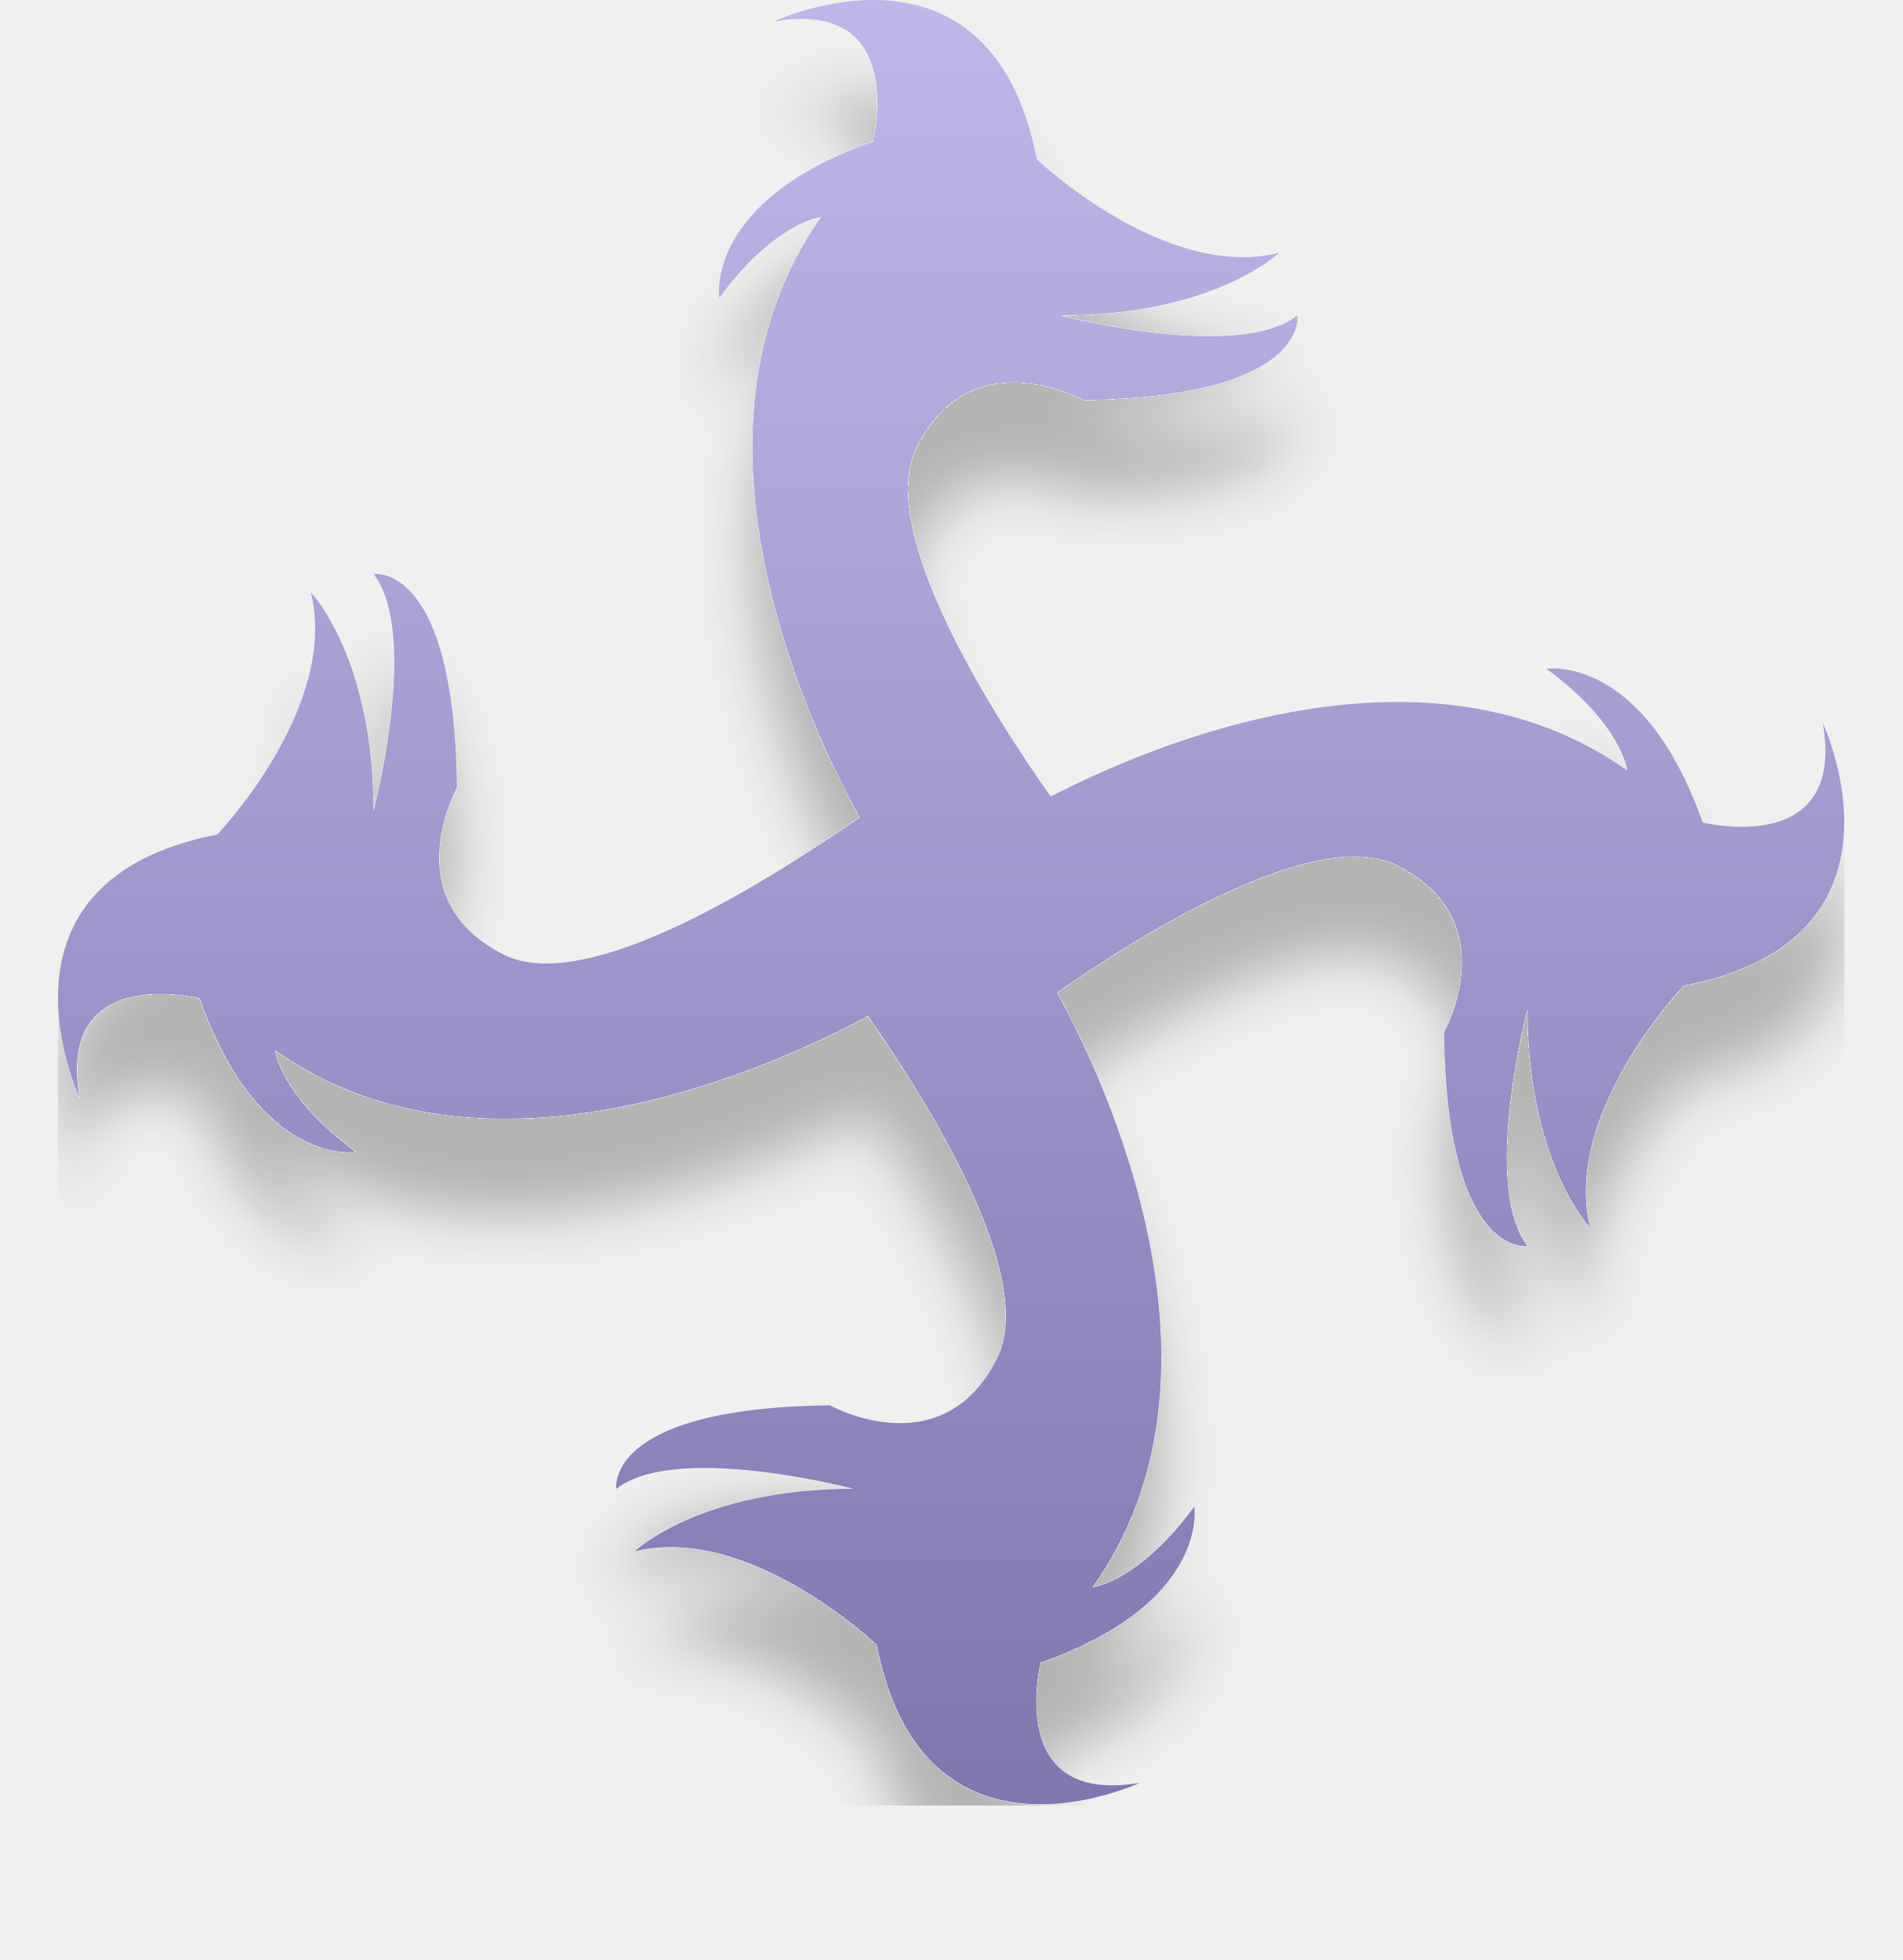
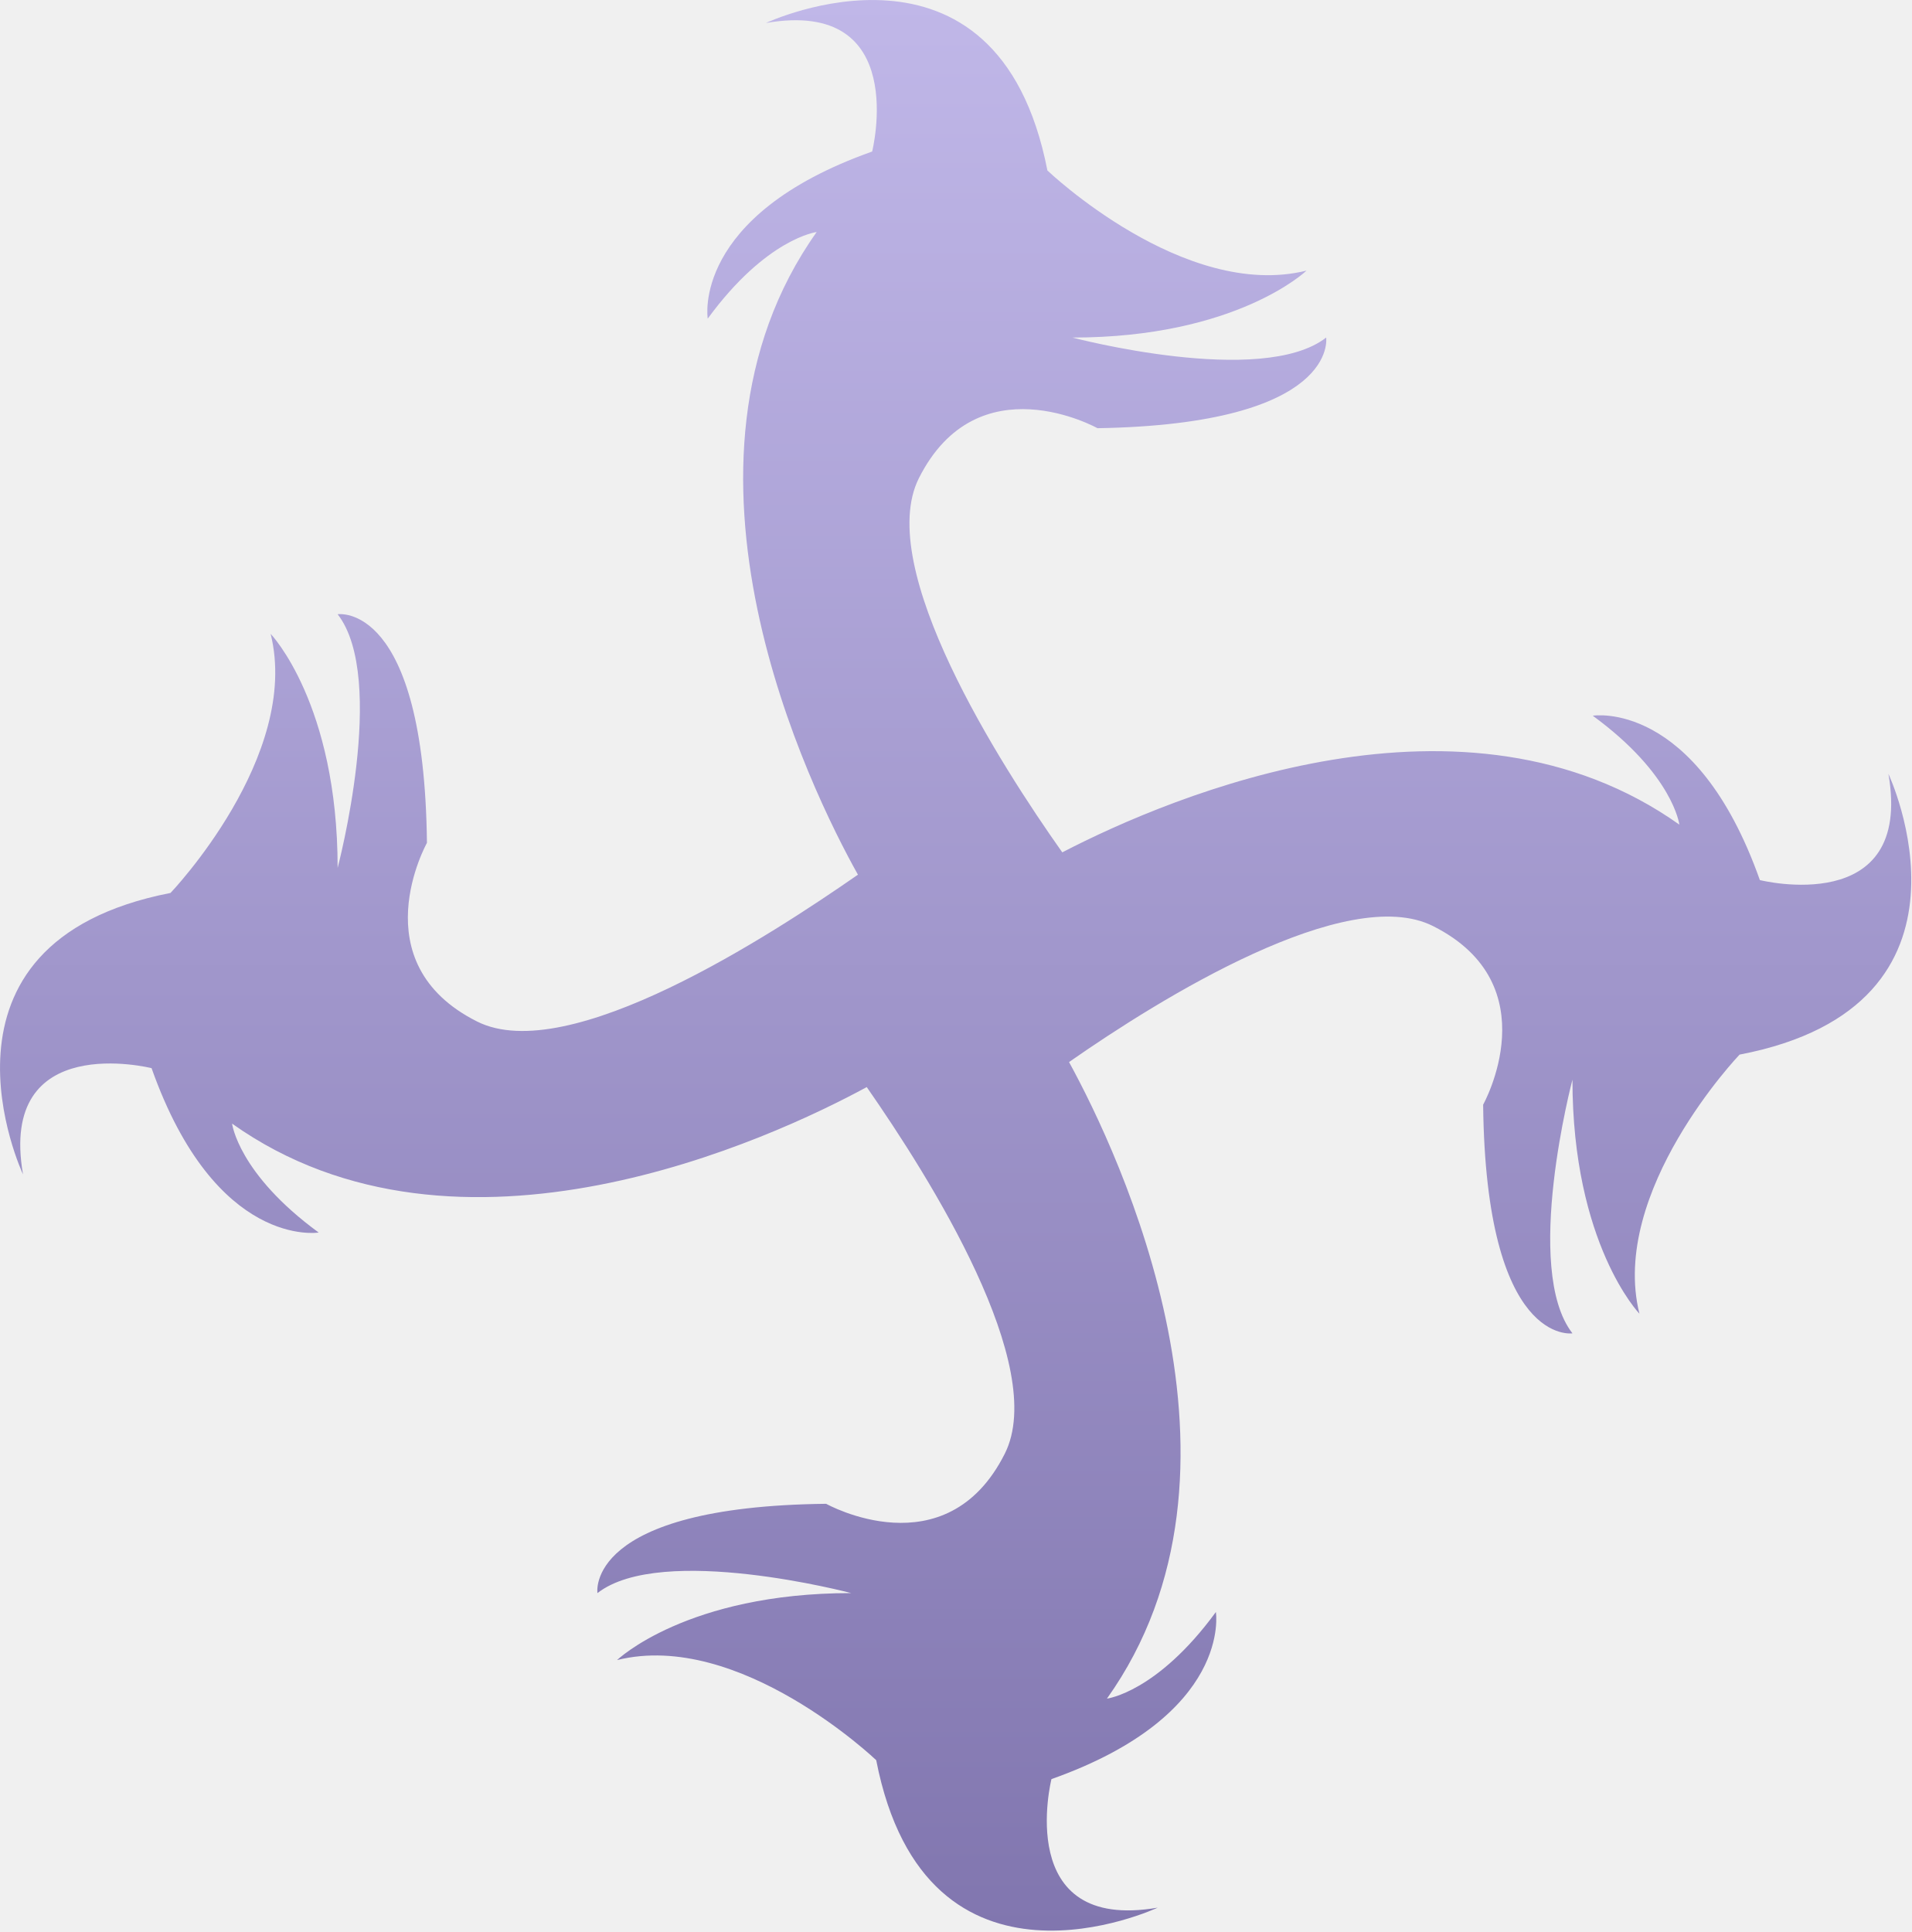
- <svg xmlns="http://www.w3.org/2000/svg" width="197" height="203" viewBox="0 0 197 203" fill="none">
-   <g clip-path="url(#clip0_16_118)" filter="url(#filter0_d_16_118)">
-     <path d="M188.773 74.905C191.197 88.917 176.331 85.184 176.331 85.184C170.11 67.637 160.156 69.274 160.156 69.274C167.949 74.97 168.538 79.816 168.538 79.816C147.779 65.083 119.554 76.934 108.814 82.5C102.789 73.988 90.609 54.934 94.931 46.292C100.628 34.964 112.219 41.446 112.219 41.446C135.664 41.054 134.354 32.673 134.354 32.673C128.133 37.518 109.796 32.673 109.796 32.673C125.71 32.673 132.455 26.191 132.455 26.191C120.602 29.137 107.373 16.5 107.373 16.5C102.527 -8.315 80.131 2.226 80.131 2.226C94.145 -0.196 90.412 14.667 90.412 14.667C72.862 20.887 74.499 30.839 74.499 30.839C80.197 23.048 85.043 22.458 85.043 22.458C68.998 45.048 84.453 76.476 89.037 84.661C80.655 90.488 61.009 103.321 52.168 98.869C40.839 93.173 47.322 81.583 47.322 81.583C47.06 58.143 38.678 59.452 38.678 59.452C43.524 65.673 38.678 84.006 38.678 84.006C38.678 68.095 32.195 61.351 32.195 61.351C35.142 73.202 22.503 86.429 22.503 86.429C-2.317 91.274 8.227 113.667 8.227 113.667C5.804 99.655 20.669 103.387 20.669 103.387C26.89 120.935 36.844 119.298 36.844 119.298C29.051 113.601 28.462 108.756 28.462 108.756C50.4 124.339 80.72 110.196 89.888 105.22C96.044 114.06 107.504 132.262 103.248 140.708C97.55 152.036 85.959 145.554 85.959 145.554C62.515 145.815 63.825 154.196 63.825 154.196C70.046 149.351 88.382 154.196 88.382 154.196C72.469 154.196 65.724 160.679 65.724 160.679C77.577 157.732 90.805 170.369 90.805 170.369C95.651 195.185 118.048 184.643 118.048 184.643C104.034 187.065 107.766 172.202 107.766 172.202C125.317 165.982 123.68 156.03 123.68 156.03C117.982 163.821 113.136 164.411 113.136 164.411C128.853 142.345 114.381 111.768 109.469 102.798C118.375 96.577 136.384 85.446 144.701 89.637C156.03 95.333 149.547 106.923 149.547 106.923C149.809 130.363 158.191 129.054 158.191 129.054C153.345 122.833 158.191 104.5 158.191 104.5C158.191 120.411 164.674 127.155 164.674 127.155C161.727 115.304 174.366 102.077 174.366 102.077C199.317 97.298 188.773 74.905 188.773 74.905Z" fill="url(#paint0_linear_16_118)" />
-   </g>
+ <svg xmlns="http://www.w3.org/2000/svg" width="185" height="187" viewBox="0 0 185 187" fill="none">
+   <path d="M182.774 74.905C185.197 88.917 170.331 85.184 170.331 85.184C164.11 67.637 154.156 69.274 154.156 69.274C161.949 74.97 162.538 79.816 162.538 79.816C141.779 65.083 113.554 76.934 102.814 82.5C96.79 73.988 84.609 54.934 88.931 46.292C94.628 34.964 106.22 41.446 106.22 41.446C129.664 41.054 128.354 32.673 128.354 32.673C122.133 37.518 103.797 32.673 103.797 32.673C119.71 32.673 126.455 26.191 126.455 26.191C114.602 29.137 101.374 16.5 101.374 16.5C96.528 -8.315 74.131 2.226 74.131 2.226C88.145 -0.196 84.412 14.667 84.412 14.667C66.862 20.887 68.499 30.839 68.499 30.839C74.197 23.048 79.043 22.458 79.043 22.458C62.998 45.048 78.453 76.476 83.037 84.661C74.655 90.488 55.009 103.321 46.168 98.869C34.839 93.173 41.322 81.583 41.322 81.583C41.06 58.143 32.678 59.452 32.678 59.452C37.524 65.673 32.678 84.006 32.678 84.006C32.678 68.095 26.195 61.351 26.195 61.351C29.142 73.202 16.503 86.429 16.503 86.429C-8.317 91.274 2.227 113.667 2.227 113.667C-0.196 99.655 14.669 103.387 14.669 103.387C20.89 120.935 30.844 119.298 30.844 119.298C23.051 113.601 22.462 108.756 22.462 108.756C44.4 124.339 74.72 110.196 83.889 105.22C90.044 114.06 101.505 132.262 97.248 140.708C91.55 152.036 79.959 145.554 79.959 145.554C56.515 145.815 57.825 154.196 57.825 154.196C64.046 149.351 82.382 154.196 82.382 154.196C66.469 154.196 59.724 160.679 59.724 160.679C71.577 157.732 84.805 170.369 84.805 170.369C89.651 195.185 112.048 184.643 112.048 184.643C98.034 187.065 101.766 172.202 101.766 172.202C119.317 165.982 117.68 156.03 117.68 156.03C111.982 163.821 107.136 164.411 107.136 164.411C122.853 142.345 108.381 111.768 103.469 102.798C112.375 96.577 130.384 85.446 138.701 89.637C150.03 95.333 143.547 106.923 143.547 106.923C143.809 130.363 152.191 129.054 152.191 129.054C147.345 122.833 152.191 104.5 152.191 104.5C152.191 120.411 158.674 127.155 158.674 127.155C155.728 115.304 168.366 102.077 168.366 102.077C193.317 97.298 182.774 74.905 182.774 74.905Z" fill="url(#paint0_linear_13_48)" />
  <defs>
-     <filter id="filter0_d_16_118" x="0" y="0" width="197" height="203" filterUnits="userSpaceOnUse" color-interpolation-filters="sRGB">
-       <feFlood flood-opacity="0" result="BackgroundImageFix" />
-       <feColorMatrix in="SourceAlpha" type="matrix" values="0 0 0 0 0 0 0 0 0 0 0 0 0 0 0 0 0 0 127 0" result="hardAlpha" />
-       <feOffset dy="10" />
-       <feGaussianBlur stdDeviation="3" />
-       <feComposite in2="hardAlpha" operator="out" />
-       <feColorMatrix type="matrix" values="0 0 0 0 0 0 0 0 0 0 0 0 0 0 0 0 0 0 0.25 0" />
-       <feBlend mode="normal" in2="BackgroundImageFix" result="effect1_dropShadow_16_118" />
-       <feBlend mode="normal" in="SourceGraphic" in2="effect1_dropShadow_16_118" result="shape" />
-     </filter>
-     <linearGradient id="paint0_linear_16_118" x1="98.494" y1="0.002" x2="98.494" y2="186.867" gradientUnits="userSpaceOnUse">
+     <linearGradient id="paint0_linear_13_48" x1="92.494" y1="0.002" x2="92.494" y2="186.867" gradientUnits="userSpaceOnUse">
      <stop stop-color="#C0B7E8" />
      <stop offset="1" stop-color="#8176AF" />
    </linearGradient>
-     <clipPath id="clip0_16_118">
-       <rect width="185" height="187" fill="white" transform="translate(6)" />
-     </clipPath>
  </defs>
</svg>
